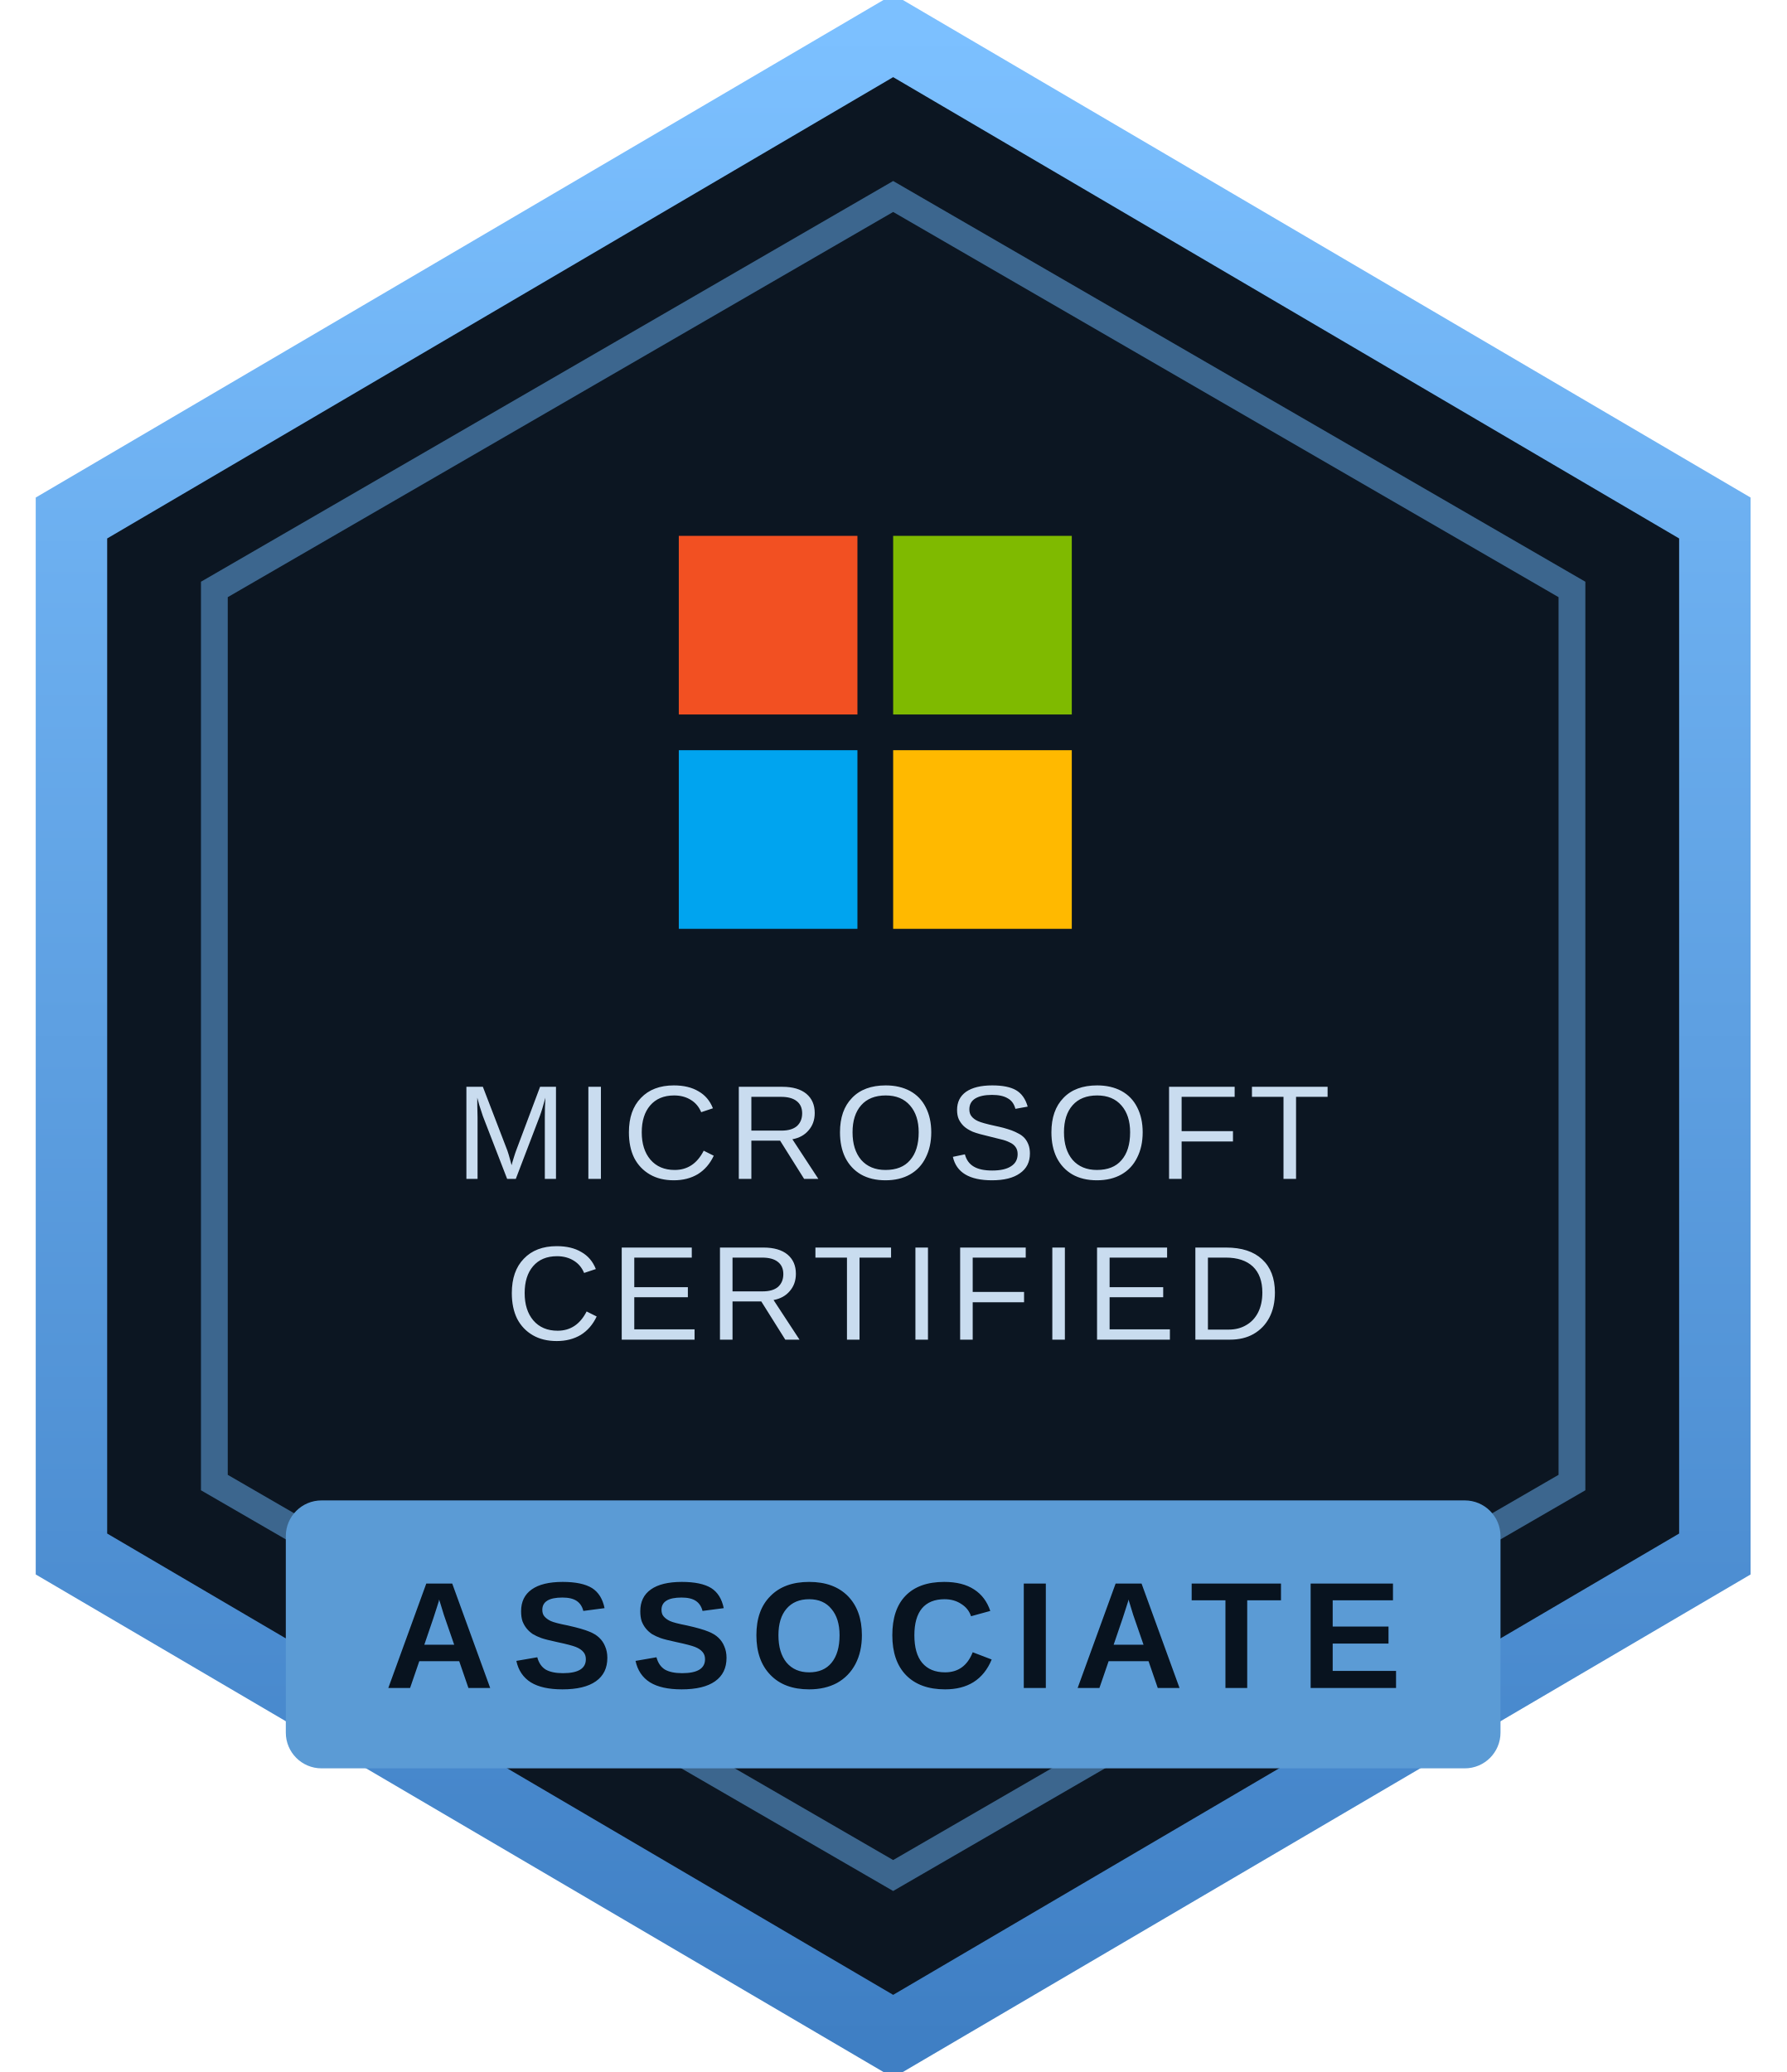
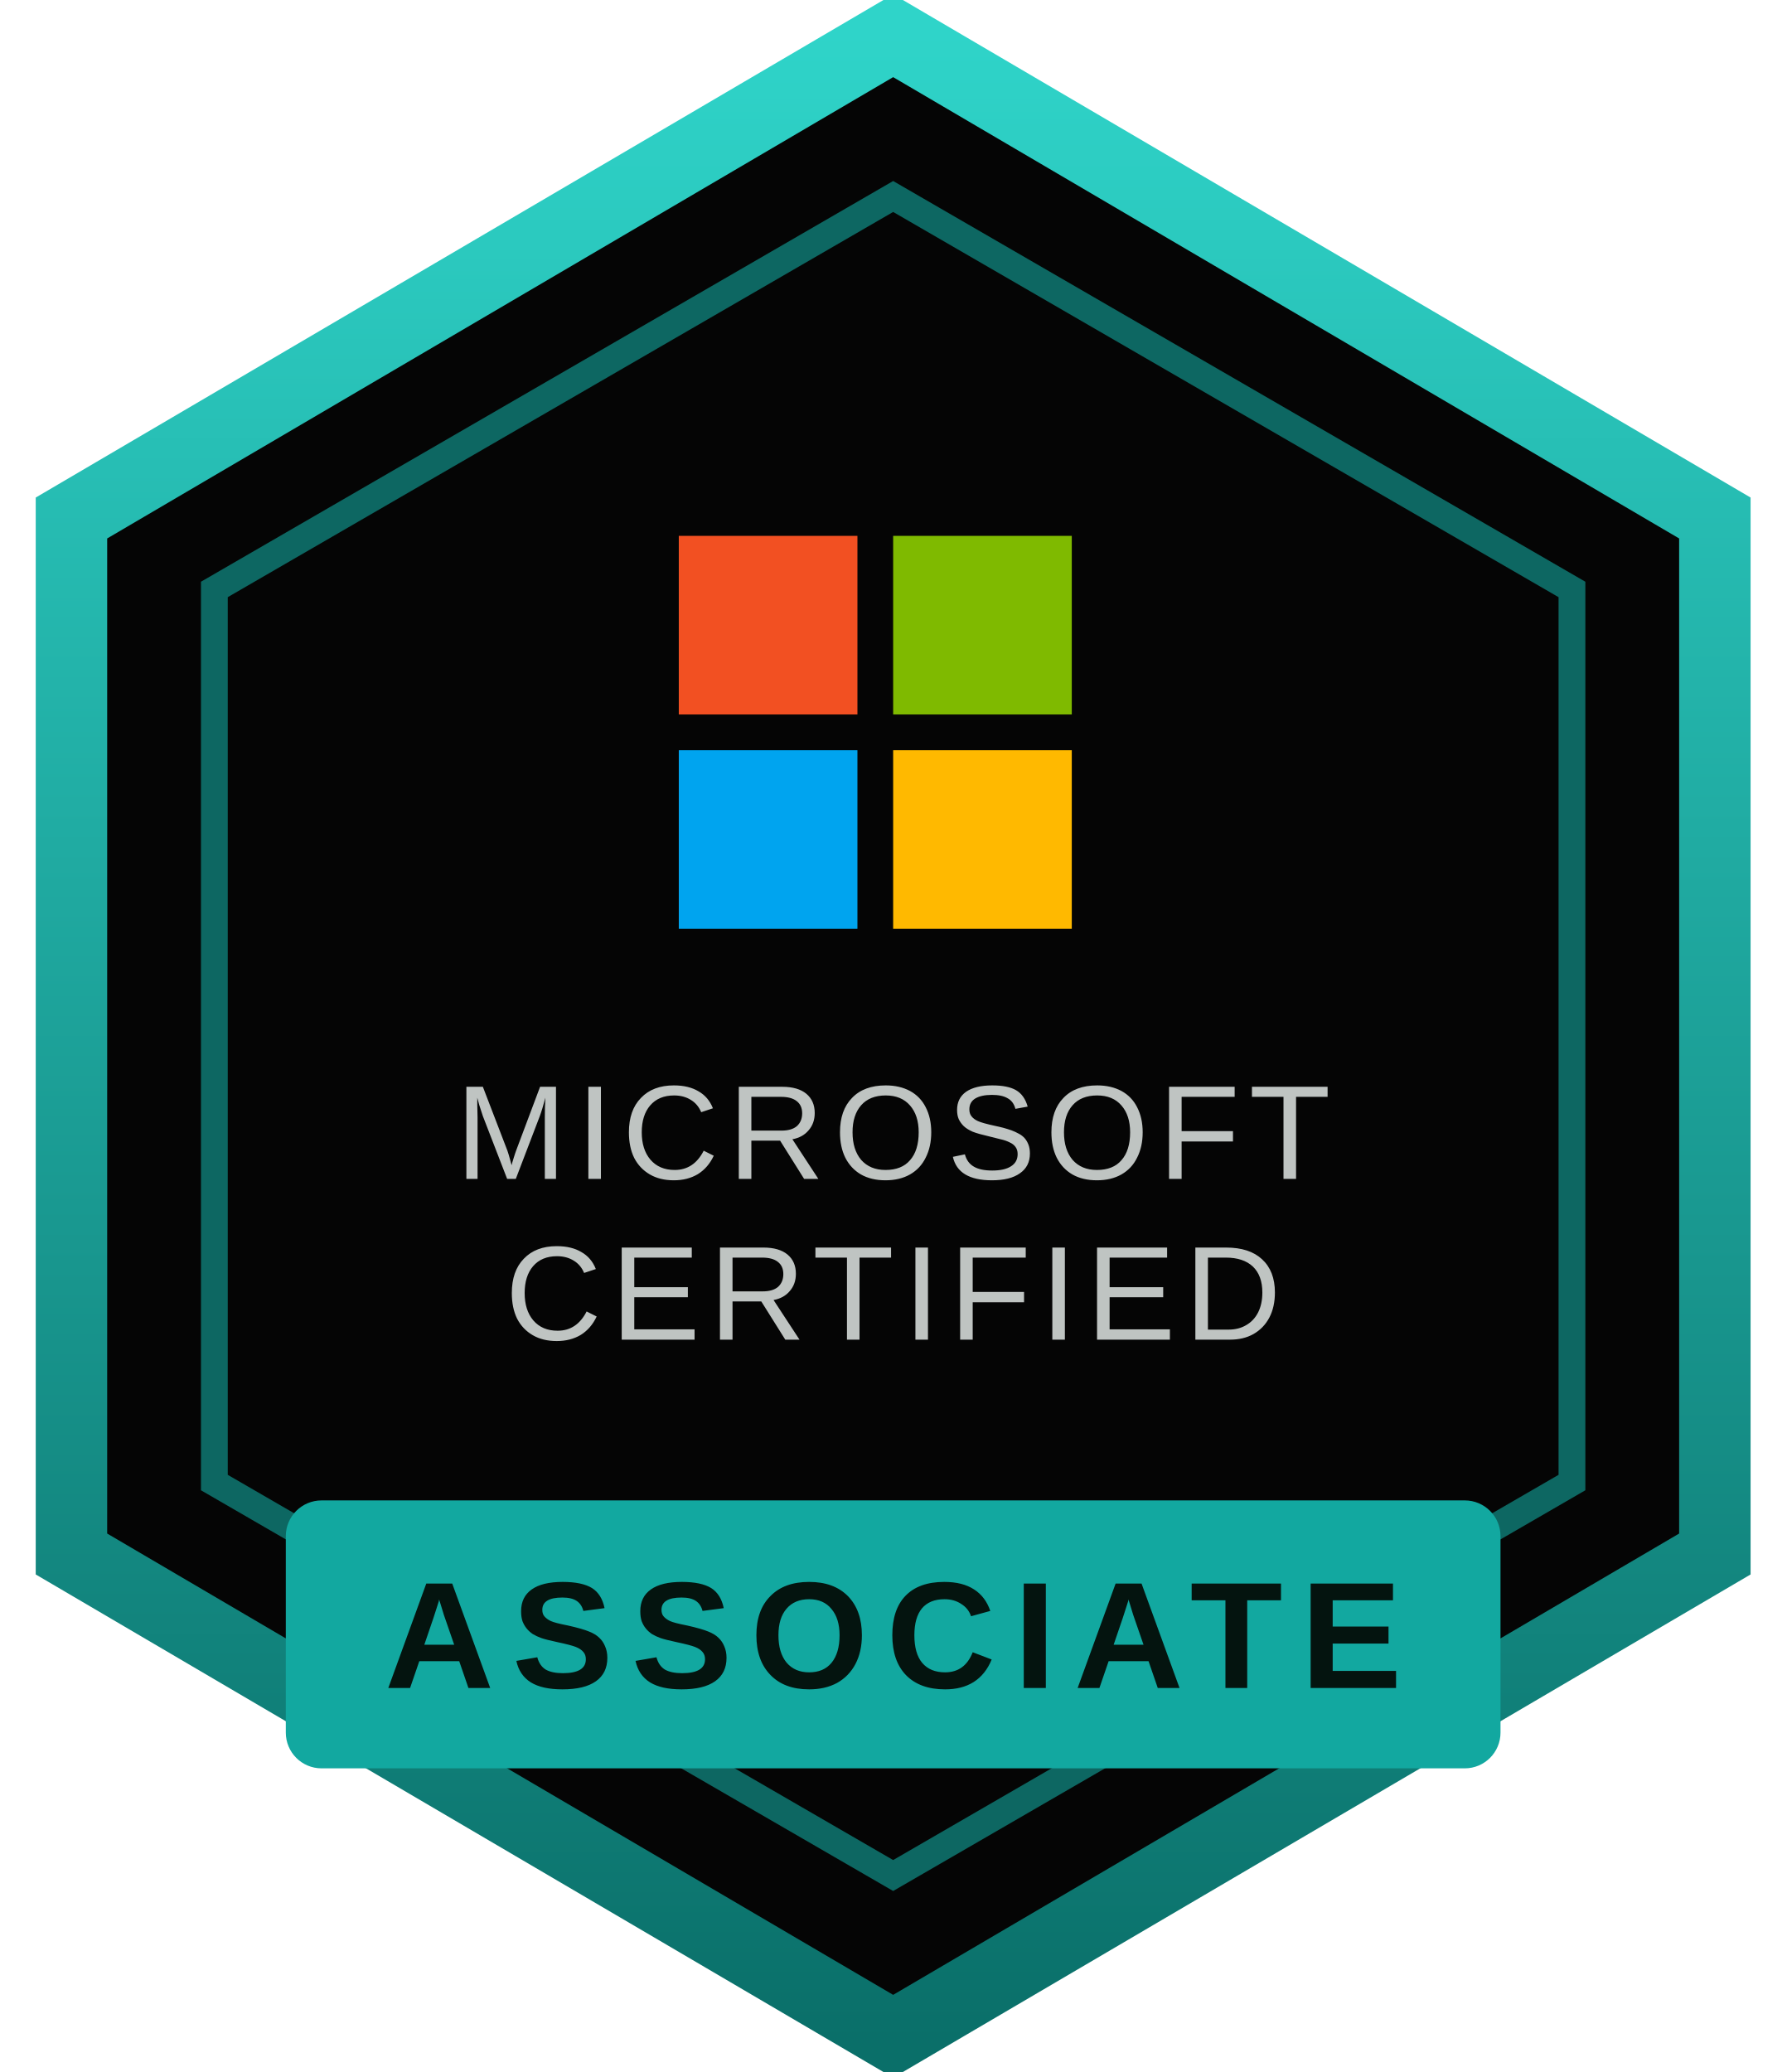
<svg xmlns="http://www.w3.org/2000/svg" viewBox="0 0 100 116" role="img" aria-label="Microsoft Certified Associate badge">
  <defs>
    <linearGradient id="a-ring" x1="0" y1="0" x2="0" y2="1">
-       <stop offset="0" stop-color="#7cc0ff" />
-       <stop offset="1" stop-color="#3f7fc4" />
+       <stop offset="0" stop-color="#2fd4c9" />
+       <stop offset="1" stop-color="#0a6f69" />
    </linearGradient>
  </defs>
-   <polygon points="50,2 96,29 96,87 50,114 4,87 4,29" fill="#0c1622" stroke="url(#a-ring)" stroke-width="4" />
-   <polygon points="50,11 88,33 88,83 50,105 12,83 12,33" fill="none" stroke="#5b9bd5" stroke-width="1.5" opacity="0.6" />
+   <polygon points="50,2 96,29 96,87 50,114 4,87 4,29" fill="#050505" stroke="url(#a-ring)" stroke-width="4" />
+   <polygon points="50,11 88,33 88,83 50,105 12,83 12,33" fill="none" stroke="#12a8a0" stroke-width="1.5" opacity="0.6" />
  <g transform="translate(38,30)">
    <rect x="0" y="0" width="10" height="10" fill="#F25022" />
    <rect x="12" y="0" width="10" height="10" fill="#7FBA00" />
    <rect x="0" y="12" width="10" height="10" fill="#00A4EF" />
    <rect x="12" y="12" width="10" height="10" fill="#FFB900" />
  </g>
-   <text x="50" y="66" text-anchor="middle" font-family="Segoe UI, Arial, sans-serif" font-size="7.5" letter-spacing="0.5" fill="#c9dcef">MICROSOFT</text>
-   <text x="50" y="75" text-anchor="middle" font-family="Segoe UI, Arial, sans-serif" font-size="7.5" letter-spacing="0.5" fill="#c9dcef">CERTIFIED</text>
-   <rect x="16" y="84" width="68" height="15" rx="2" fill="#5b9bd5" />
-   <text x="50" y="94.5" text-anchor="middle" font-family="Segoe UI, Arial, sans-serif" font-size="8.5" font-weight="700" letter-spacing="1" fill="#08131f">ASSOCIATE</text>
+   <text x="50" y="66" text-anchor="middle" font-family="Segoe UI, Arial, sans-serif" font-size="7.5" letter-spacing="0.5" fill="#bfc4c2">MICROSOFT</text>
+   <text x="50" y="75" text-anchor="middle" font-family="Segoe UI, Arial, sans-serif" font-size="7.5" letter-spacing="0.5" fill="#bfc4c2">CERTIFIED</text>
+   <rect x="16" y="84" width="68" height="15" rx="2" fill="#12a8a0" />
+   <text x="50" y="94.5" text-anchor="middle" font-family="Segoe UI, Arial, sans-serif" font-size="8.5" font-weight="700" letter-spacing="1" fill="#04140f">ASSOCIATE</text>
</svg>
